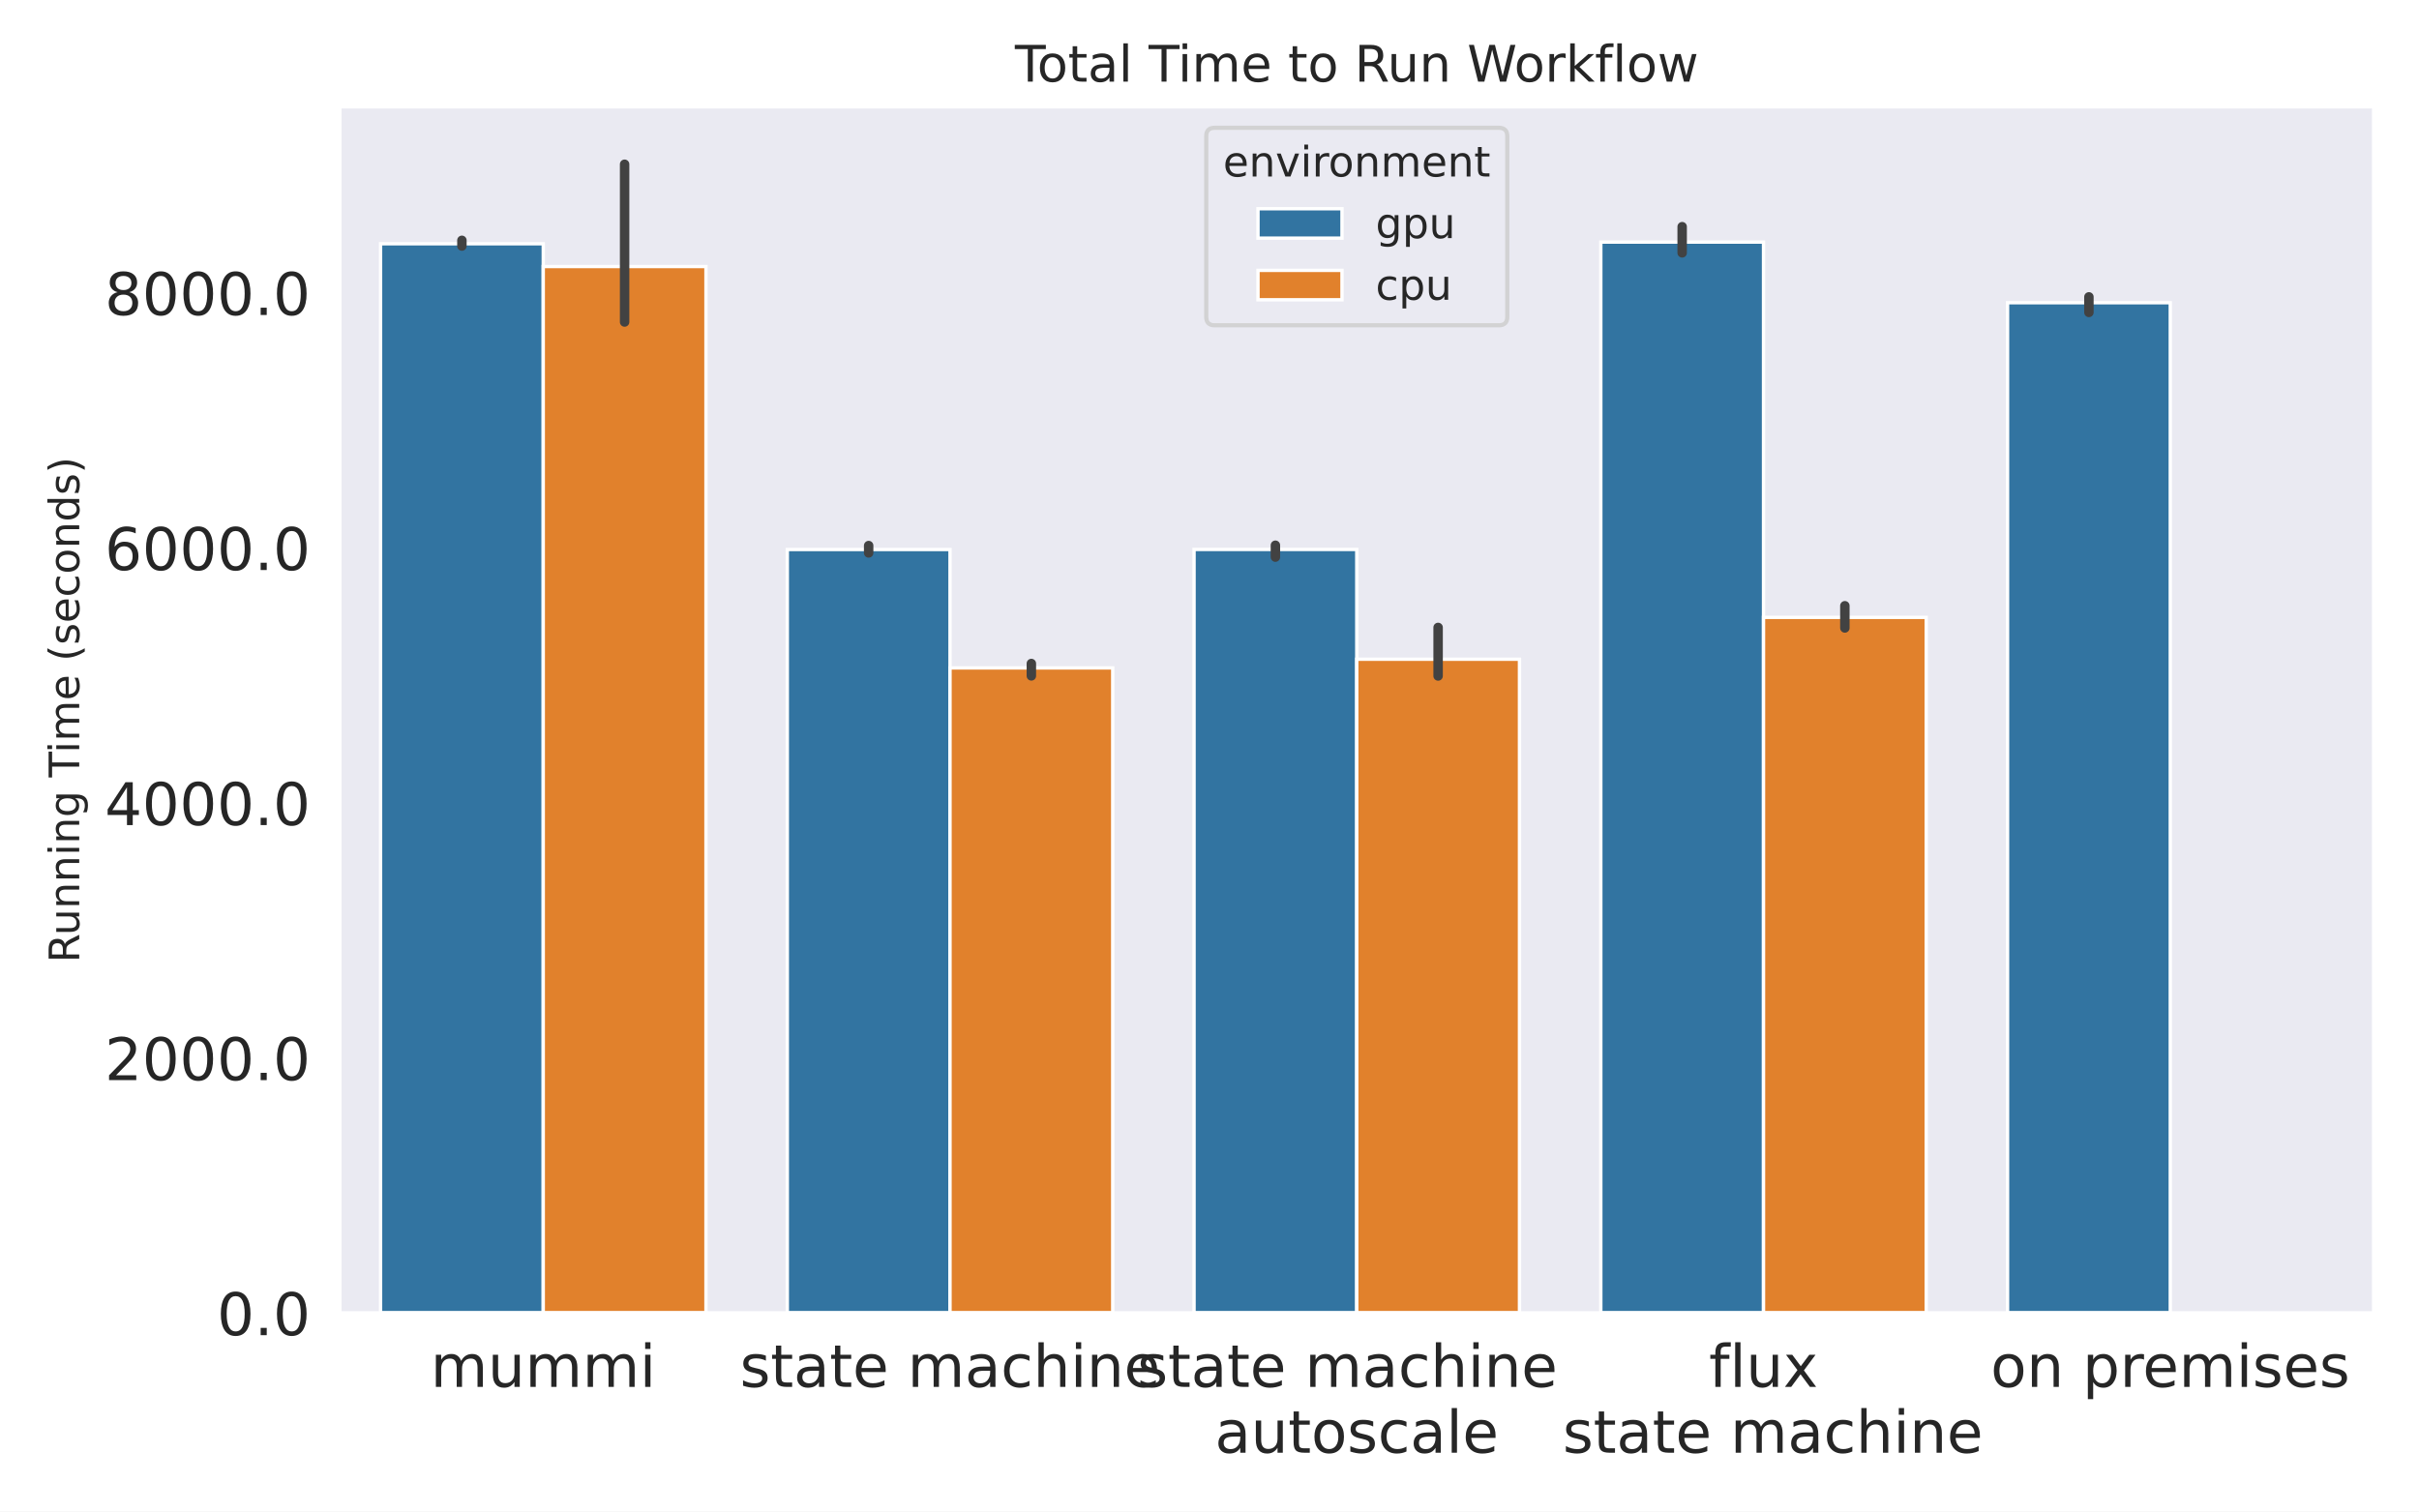
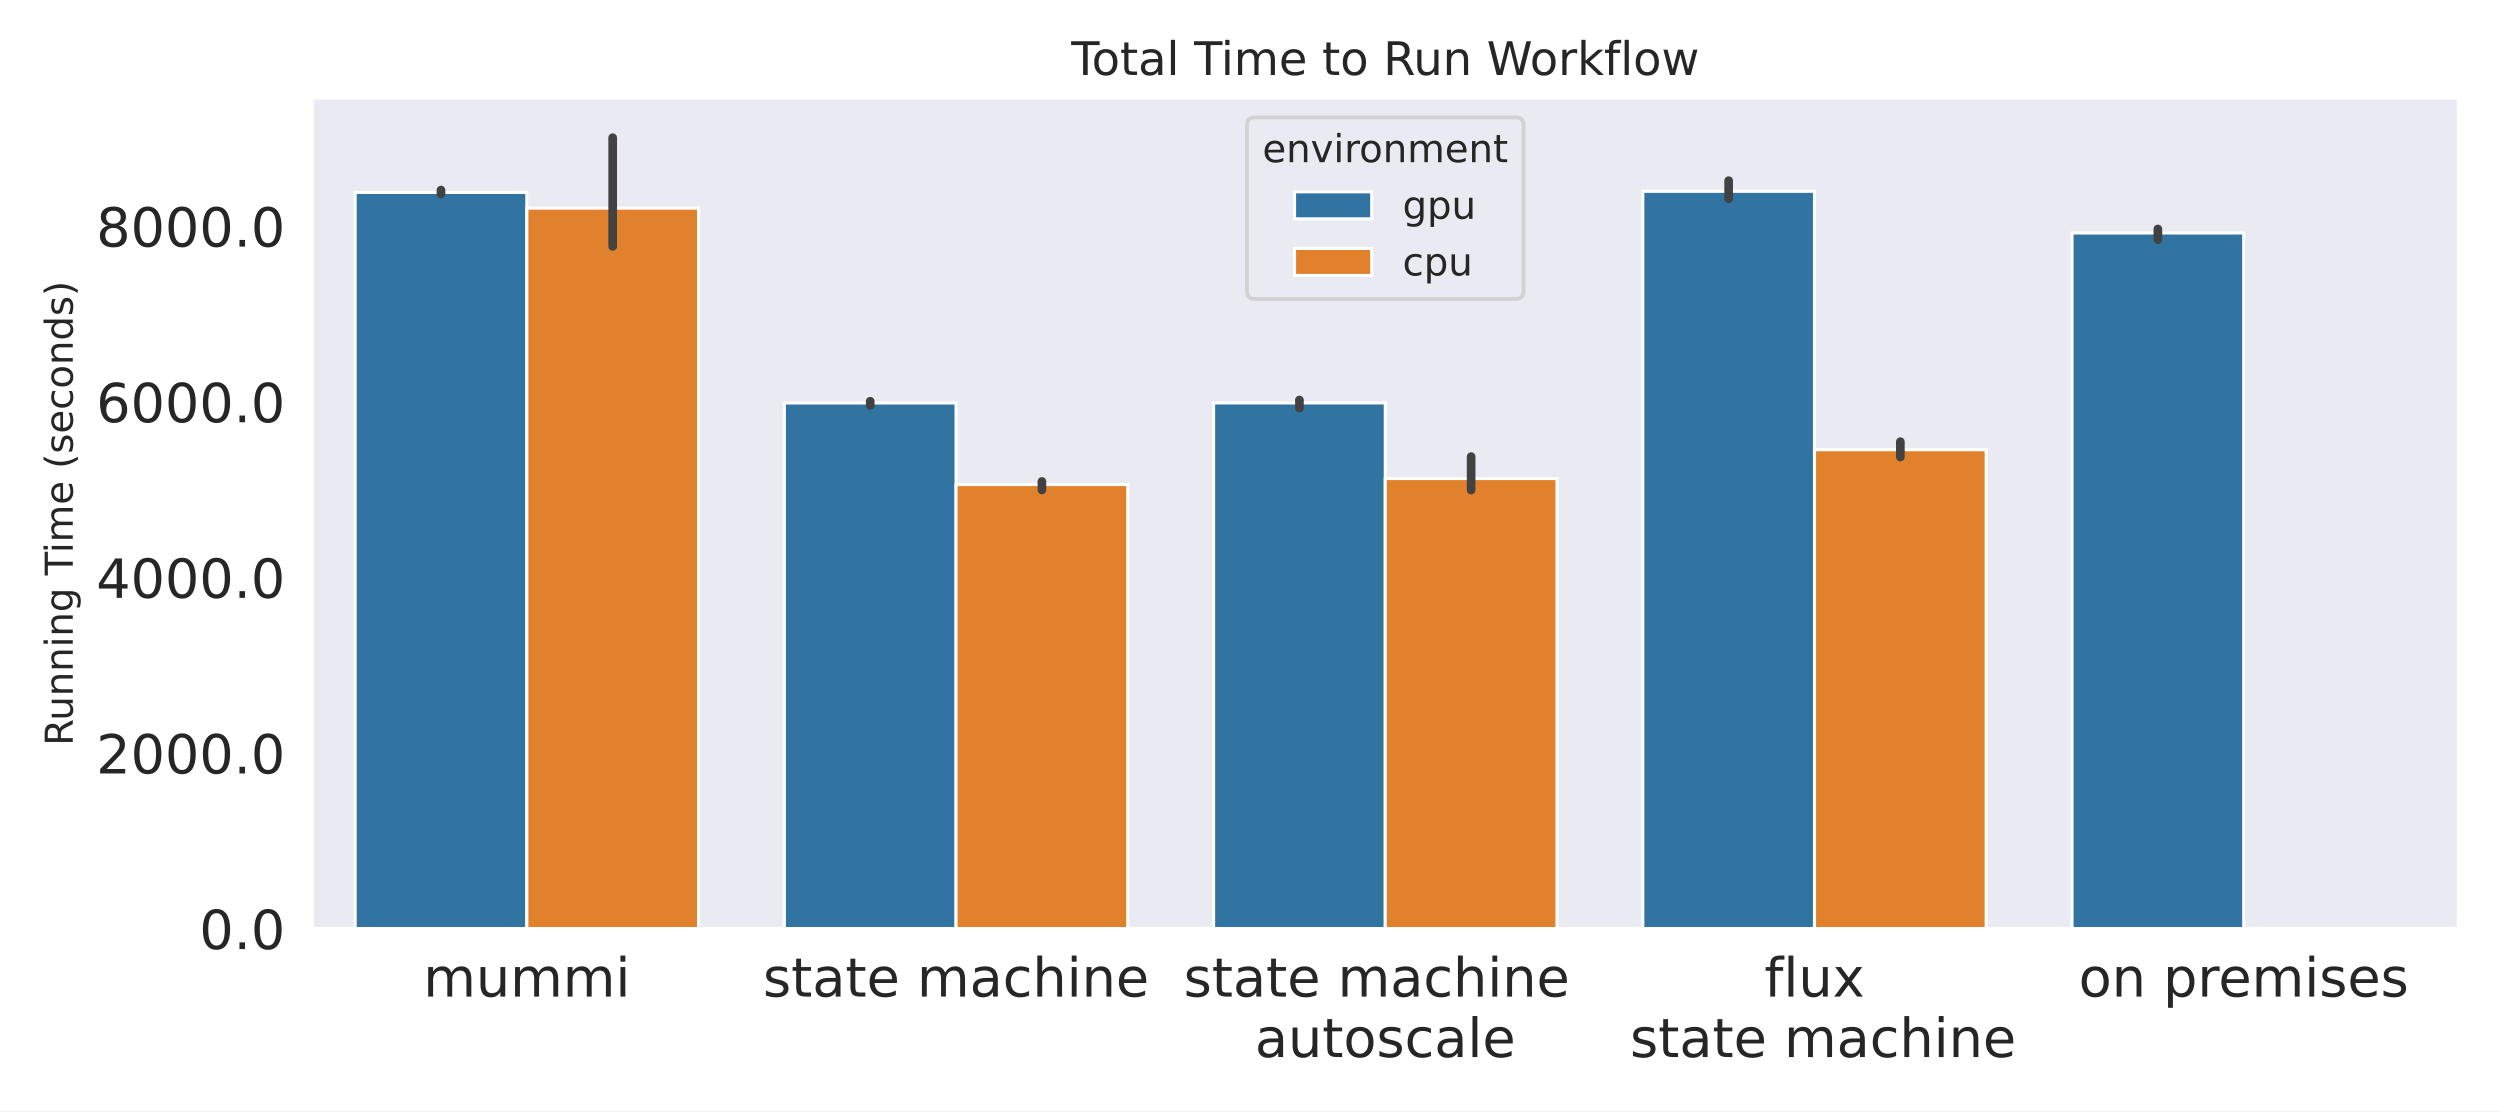
- <svg xmlns="http://www.w3.org/2000/svg" xmlns:xlink="http://www.w3.org/1999/xlink" width="576pt" height="360pt" viewBox="0 0 576 360" version="1.1">
+ <svg xmlns="http://www.w3.org/2000/svg" xmlns:xlink="http://www.w3.org/1999/xlink" width="648pt" height="288pt" viewBox="0 0 648 288" version="1.1">
  <defs>
    <style type="text/css">*{stroke-linejoin: round; stroke-linecap: butt}</style>
  </defs>
  <g id="figure_1">
    <g id="patch_1">
-       <path d="M 0 360  L 576 360  L 576 0  L 0 0  z " style="fill: #ffffff" />
+       <path d="M 0 288  L 648 288  L 648 0  L 0 0  z " style="fill: #ffffff" />
    </g>
    <g id="axes_1">
      <g id="patch_2">
-         <path d="M 80.93 312.68  L 565.2 312.68  L 565.2 25.44  L 80.93 25.44  z " style="fill: #eaeaf2" />
+         <path d="M 80.93 240.68  L 637.2 240.68  L 637.2 25.44  L 80.93 25.44  z " style="fill: #eaeaf2" />
      </g>
      <g id="matplotlib.axis_1">
        <g id="xtick_1">
          <g id="text_1">
-             <g style="fill: #262626" transform="translate(102.5208 330.3178) scale(0.14 -0.14)">
+             <g style="fill: #262626" transform="translate(109.7207 258.3178) scale(0.14 -0.14)">
              <defs>
                <path id="DejaVuSans-6d" d="M 3328 2828  Q 3544 3216 3844 3400  Q 4144 3584 4550 3584  Q 5097 3584 5394 3201  Q 5691 2819 5691 2113  L 5691 0  L 5113 0  L 5113 2094  Q 5113 2597 4934 2840  Q 4756 3084 4391 3084  Q 3944 3084 3684 2787  Q 3425 2491 3425 1978  L 3425 0  L 2847 0  L 2847 2094  Q 2847 2600 2669 2842  Q 2491 3084 2119 3084  Q 1678 3084 1418 2786  Q 1159 2488 1159 1978  L 1159 0  L 581 0  L 581 3500  L 1159 3500  L 1159 2956  Q 1356 3278 1631 3431  Q 1906 3584 2284 3584  Q 2666 3584 2933 3390  Q 3200 3197 3328 2828  z " transform="scale(0.015625)" />
                <path id="DejaVuSans-75" d="M 544 1381  L 544 3500  L 1119 3500  L 1119 1403  Q 1119 906 1312 657  Q 1506 409 1894 409  Q 2359 409 2629 706  Q 2900 1003 2900 1516  L 2900 3500  L 3475 3500  L 3475 0  L 2900 0  L 2900 538  Q 2691 219 2414 64  Q 2138 -91 1772 -91  Q 1169 -91 856 284  Q 544 659 544 1381  z M 1991 3584  L 1991 3584  z " transform="scale(0.015625)" />
                <path id="DejaVuSans-69" d="M 603 3500  L 1178 3500  L 1178 0  L 603 0  L 603 3500  z M 603 4863  L 1178 4863  L 1178 4134  L 603 4134  L 603 4863  z " transform="scale(0.015625)" />
              </defs>
              <use xlink:href="#DejaVuSans-6d" />
              <use xlink:href="#DejaVuSans-75" x="97.412" />
              <use xlink:href="#DejaVuSans-6d" x="160.791" />
              <use xlink:href="#DejaVuSans-6d" x="258.203" />
              <use xlink:href="#DejaVuSans-69" x="355.615" />
            </g>
          </g>
        </g>
        <g id="xtick_2">
          <g id="text_2">
-             <g style="fill: #262626" transform="translate(176.173 330.3178) scale(0.14 -0.14)">
+             <g style="fill: #262626" transform="translate(197.773 258.3178) scale(0.14 -0.14)">
              <defs>
                <path id="DejaVuSans-73" d="M 2834 3397  L 2834 2853  Q 2591 2978 2328 3040  Q 2066 3103 1784 3103  Q 1356 3103 1142 2972  Q 928 2841 928 2578  Q 928 2378 1081 2264  Q 1234 2150 1697 2047  L 1894 2003  Q 2506 1872 2764 1633  Q 3022 1394 3022 966  Q 3022 478 2636 193  Q 2250 -91 1575 -91  Q 1294 -91 989 -36  Q 684 19 347 128  L 347 722  Q 666 556 975 473  Q 1284 391 1588 391  Q 1994 391 2212 530  Q 2431 669 2431 922  Q 2431 1156 2273 1281  Q 2116 1406 1581 1522  L 1381 1569  Q 847 1681 609 1914  Q 372 2147 372 2553  Q 372 3047 722 3315  Q 1072 3584 1716 3584  Q 2034 3584 2315 3537  Q 2597 3491 2834 3397  z " transform="scale(0.015625)" />
                <path id="DejaVuSans-74" d="M 1172 4494  L 1172 3500  L 2356 3500  L 2356 3053  L 1172 3053  L 1172 1153  Q 1172 725 1289 603  Q 1406 481 1766 481  L 2356 481  L 2356 0  L 1766 0  Q 1100 0 847 248  Q 594 497 594 1153  L 594 3053  L 172 3053  L 172 3500  L 594 3500  L 594 4494  L 1172 4494  z " transform="scale(0.015625)" />
                <path id="DejaVuSans-61" d="M 2194 1759  Q 1497 1759 1228 1600  Q 959 1441 959 1056  Q 959 750 1161 570  Q 1363 391 1709 391  Q 2188 391 2477 730  Q 2766 1069 2766 1631  L 2766 1759  L 2194 1759  z M 3341 1997  L 3341 0  L 2766 0  L 2766 531  Q 2569 213 2275 61  Q 1981 -91 1556 -91  Q 1019 -91 701 211  Q 384 513 384 1019  Q 384 1609 779 1909  Q 1175 2209 1959 2209  L 2766 2209  L 2766 2266  Q 2766 2663 2505 2880  Q 2244 3097 1772 3097  Q 1472 3097 1187 3025  Q 903 2953 641 2809  L 641 3341  Q 956 3463 1253 3523  Q 1550 3584 1831 3584  Q 2591 3584 2966 3190  Q 3341 2797 3341 1997  z " transform="scale(0.015625)" />
                <path id="DejaVuSans-65" d="M 3597 1894  L 3597 1613  L 953 1613  Q 991 1019 1311 708  Q 1631 397 2203 397  Q 2534 397 2845 478  Q 3156 559 3463 722  L 3463 178  Q 3153 47 2828 -22  Q 2503 -91 2169 -91  Q 1331 -91 842 396  Q 353 884 353 1716  Q 353 2575 817 3079  Q 1281 3584 2069 3584  Q 2775 3584 3186 3129  Q 3597 2675 3597 1894  z M 3022 2063  Q 3016 2534 2758 2815  Q 2500 3097 2075 3097  Q 1594 3097 1305 2825  Q 1016 2553 972 2059  L 3022 2063  z " transform="scale(0.015625)" />
                <path id="DejaVuSans-20" transform="scale(0.015625)" />
                <path id="DejaVuSans-63" d="M 3122 3366  L 3122 2828  Q 2878 2963 2633 3030  Q 2388 3097 2138 3097  Q 1578 3097 1268 2742  Q 959 2388 959 1747  Q 959 1106 1268 751  Q 1578 397 2138 397  Q 2388 397 2633 464  Q 2878 531 3122 666  L 3122 134  Q 2881 22 2623 -34  Q 2366 -91 2075 -91  Q 1284 -91 818 406  Q 353 903 353 1747  Q 353 2603 823 3093  Q 1294 3584 2113 3584  Q 2378 3584 2631 3529  Q 2884 3475 3122 3366  z " transform="scale(0.015625)" />
                <path id="DejaVuSans-68" d="M 3513 2113  L 3513 0  L 2938 0  L 2938 2094  Q 2938 2591 2744 2837  Q 2550 3084 2163 3084  Q 1697 3084 1428 2787  Q 1159 2491 1159 1978  L 1159 0  L 581 0  L 581 4863  L 1159 4863  L 1159 2956  Q 1366 3272 1645 3428  Q 1925 3584 2291 3584  Q 2894 3584 3203 3211  Q 3513 2838 3513 2113  z " transform="scale(0.015625)" />
                <path id="DejaVuSans-6e" d="M 3513 2113  L 3513 0  L 2938 0  L 2938 2094  Q 2938 2591 2744 2837  Q 2550 3084 2163 3084  Q 1697 3084 1428 2787  Q 1159 2491 1159 1978  L 1159 0  L 581 0  L 581 3500  L 1159 3500  L 1159 2956  Q 1366 3272 1645 3428  Q 1925 3584 2291 3584  Q 2894 3584 3203 3211  Q 3513 2838 3513 2113  z " transform="scale(0.015625)" />
              </defs>
              <use xlink:href="#DejaVuSans-73" />
              <use xlink:href="#DejaVuSans-74" x="52.1" />
              <use xlink:href="#DejaVuSans-61" x="91.309" />
              <use xlink:href="#DejaVuSans-74" x="152.588" />
              <use xlink:href="#DejaVuSans-65" x="191.797" />
              <use xlink:href="#DejaVuSans-20" x="253.32" />
              <use xlink:href="#DejaVuSans-6d" x="285.107" />
              <use xlink:href="#DejaVuSans-61" x="382.52" />
              <use xlink:href="#DejaVuSans-63" x="443.799" />
              <use xlink:href="#DejaVuSans-68" x="498.779" />
              <use xlink:href="#DejaVuSans-69" x="562.158" />
              <use xlink:href="#DejaVuSans-6e" x="589.941" />
              <use xlink:href="#DejaVuSans-65" x="653.32" />
            </g>
          </g>
        </g>
        <g id="xtick_3">
          <g id="text_3">
-             <g style="fill: #262626" transform="translate(270.8023 330.3178) scale(0.14 -0.14)">
+             <g style="fill: #262626" transform="translate(306.8023 258.3178) scale(0.14 -0.14)">
              <use xlink:href="#DejaVuSans-73" />
              <use xlink:href="#DejaVuSans-74" x="52.1" />
              <use xlink:href="#DejaVuSans-61" x="91.309" />
              <use xlink:href="#DejaVuSans-74" x="152.588" />
              <use xlink:href="#DejaVuSans-65" x="191.797" />
              <use xlink:href="#DejaVuSans-20" x="253.32" />
              <use xlink:href="#DejaVuSans-6d" x="285.107" />
              <use xlink:href="#DejaVuSans-61" x="382.52" />
              <use xlink:href="#DejaVuSans-63" x="443.799" />
              <use xlink:href="#DejaVuSans-68" x="498.779" />
              <use xlink:href="#DejaVuSans-69" x="562.158" />
              <use xlink:href="#DejaVuSans-6e" x="589.941" />
              <use xlink:href="#DejaVuSans-65" x="653.32" />
              <use xlink:href="#DejaVuSans-20" x="714.844" />
            </g>
-             <g style="fill: #262626" transform="translate(289.2747 345.9948) scale(0.14 -0.14)">
+             <g style="fill: #262626" transform="translate(325.2747 273.9948) scale(0.14 -0.14)">
              <defs>
                <path id="DejaVuSans-6f" d="M 1959 3097  Q 1497 3097 1228 2736  Q 959 2375 959 1747  Q 959 1119 1226 758  Q 1494 397 1959 397  Q 2419 397 2687 759  Q 2956 1122 2956 1747  Q 2956 2369 2687 2733  Q 2419 3097 1959 3097  z M 1959 3584  Q 2709 3584 3137 3096  Q 3566 2609 3566 1747  Q 3566 888 3137 398  Q 2709 -91 1959 -91  Q 1206 -91 779 398  Q 353 888 353 1747  Q 353 2609 779 3096  Q 1206 3584 1959 3584  z " transform="scale(0.015625)" />
                <path id="DejaVuSans-6c" d="M 603 4863  L 1178 4863  L 1178 0  L 603 0  L 603 4863  z " transform="scale(0.015625)" />
              </defs>
              <use xlink:href="#DejaVuSans-61" />
              <use xlink:href="#DejaVuSans-75" x="61.279" />
              <use xlink:href="#DejaVuSans-74" x="124.658" />
              <use xlink:href="#DejaVuSans-6f" x="163.867" />
              <use xlink:href="#DejaVuSans-73" x="225.049" />
              <use xlink:href="#DejaVuSans-63" x="277.148" />
              <use xlink:href="#DejaVuSans-61" x="332.129" />
              <use xlink:href="#DejaVuSans-6c" x="393.408" />
              <use xlink:href="#DejaVuSans-65" x="421.191" />
            </g>
          </g>
        </g>
        <g id="xtick_4">
          <g id="text_4">
-             <g style="fill: #262626" transform="translate(406.9307 330.3178) scale(0.14 -0.14)">
+             <g style="fill: #262626" transform="translate(457.3307 258.3178) scale(0.14 -0.14)">
              <defs>
                <path id="DejaVuSans-66" d="M 2375 4863  L 2375 4384  L 1825 4384  Q 1516 4384 1395 4259  Q 1275 4134 1275 3809  L 1275 3500  L 2222 3500  L 2222 3053  L 1275 3053  L 1275 0  L 697 0  L 697 3053  L 147 3053  L 147 3500  L 697 3500  L 697 3744  Q 697 4328 969 4595  Q 1241 4863 1831 4863  L 2375 4863  z " transform="scale(0.015625)" />
                <path id="DejaVuSans-78" d="M 3513 3500  L 2247 1797  L 3578 0  L 2900 0  L 1881 1375  L 863 0  L 184 0  L 1544 1831  L 300 3500  L 978 3500  L 1906 2253  L 2834 3500  L 3513 3500  z " transform="scale(0.015625)" />
              </defs>
              <use xlink:href="#DejaVuSans-66" />
              <use xlink:href="#DejaVuSans-6c" x="35.205" />
              <use xlink:href="#DejaVuSans-75" x="62.988" />
              <use xlink:href="#DejaVuSans-78" x="126.367" />
            </g>
-             <g style="fill: #262626" transform="translate(367.6563 345.9948) scale(0.14 -0.14)">
+             <g style="fill: #262626" transform="translate(418.0563 273.9948) scale(0.14 -0.14)">
              <use xlink:href="#DejaVuSans-20" />
              <use xlink:href="#DejaVuSans-73" x="31.787" />
              <use xlink:href="#DejaVuSans-74" x="83.887" />
              <use xlink:href="#DejaVuSans-61" x="123.096" />
              <use xlink:href="#DejaVuSans-74" x="184.375" />
              <use xlink:href="#DejaVuSans-65" x="223.584" />
              <use xlink:href="#DejaVuSans-20" x="285.107" />
              <use xlink:href="#DejaVuSans-6d" x="316.895" />
              <use xlink:href="#DejaVuSans-61" x="414.307" />
              <use xlink:href="#DejaVuSans-63" x="475.586" />
              <use xlink:href="#DejaVuSans-68" x="530.566" />
              <use xlink:href="#DejaVuSans-69" x="593.945" />
              <use xlink:href="#DejaVuSans-6e" x="621.729" />
              <use xlink:href="#DejaVuSans-65" x="685.107" />
            </g>
          </g>
        </g>
        <g id="xtick_5">
          <g id="text_5">
-             <g style="fill: #262626" transform="translate(473.9943 330.3178) scale(0.14 -0.14)">
+             <g style="fill: #262626" transform="translate(538.7943 258.3178) scale(0.14 -0.14)">
              <defs>
                <path id="DejaVuSans-70" d="M 1159 525  L 1159 -1331  L 581 -1331  L 581 3500  L 1159 3500  L 1159 2969  Q 1341 3281 1617 3432  Q 1894 3584 2278 3584  Q 2916 3584 3314 3078  Q 3713 2572 3713 1747  Q 3713 922 3314 415  Q 2916 -91 2278 -91  Q 1894 -91 1617 61  Q 1341 213 1159 525  z M 3116 1747  Q 3116 2381 2855 2742  Q 2594 3103 2138 3103  Q 1681 3103 1420 2742  Q 1159 2381 1159 1747  Q 1159 1113 1420 752  Q 1681 391 2138 391  Q 2594 391 2855 752  Q 3116 1113 3116 1747  z " transform="scale(0.015625)" />
                <path id="DejaVuSans-72" d="M 2631 2963  Q 2534 3019 2420 3045  Q 2306 3072 2169 3072  Q 1681 3072 1420 2755  Q 1159 2438 1159 1844  L 1159 0  L 581 0  L 581 3500  L 1159 3500  L 1159 2956  Q 1341 3275 1631 3429  Q 1922 3584 2338 3584  Q 2397 3584 2469 3576  Q 2541 3569 2628 3553  L 2631 2963  z " transform="scale(0.015625)" />
              </defs>
              <use xlink:href="#DejaVuSans-6f" />
              <use xlink:href="#DejaVuSans-6e" x="61.182" />
              <use xlink:href="#DejaVuSans-20" x="124.561" />
              <use xlink:href="#DejaVuSans-70" x="156.348" />
              <use xlink:href="#DejaVuSans-72" x="219.824" />
              <use xlink:href="#DejaVuSans-65" x="258.688" />
              <use xlink:href="#DejaVuSans-6d" x="320.211" />
              <use xlink:href="#DejaVuSans-69" x="417.623" />
              <use xlink:href="#DejaVuSans-73" x="445.406" />
              <use xlink:href="#DejaVuSans-65" x="497.506" />
              <use xlink:href="#DejaVuSans-73" x="559.029" />
            </g>
          </g>
        </g>
      </g>
      <g id="matplotlib.axis_2">
        <g id="ytick_1">
          <g id="text_6">
-             <g style="fill: #262626" transform="translate(51.66562 317.9989) scale(0.14 -0.14)">
+             <g style="fill: #262626" transform="translate(51.66562 245.9989) scale(0.14 -0.14)">
              <defs>
                <path id="DejaVuSans-30" d="M 2034 4250  Q 1547 4250 1301 3770  Q 1056 3291 1056 2328  Q 1056 1369 1301 889  Q 1547 409 2034 409  Q 2525 409 2770 889  Q 3016 1369 3016 2328  Q 3016 3291 2770 3770  Q 2525 4250 2034 4250  z M 2034 4750  Q 2819 4750 3233 4129  Q 3647 3509 3647 2328  Q 3647 1150 3233 529  Q 2819 -91 2034 -91  Q 1250 -91 836 529  Q 422 1150 422 2328  Q 422 3509 836 4129  Q 1250 4750 2034 4750  z " transform="scale(0.015625)" />
                <path id="DejaVuSans-2e" d="M 684 794  L 1344 794  L 1344 0  L 684 0  L 684 794  z " transform="scale(0.015625)" />
              </defs>
              <use xlink:href="#DejaVuSans-30" />
              <use xlink:href="#DejaVuSans-2e" x="63.623" />
              <use xlink:href="#DejaVuSans-30" x="95.41" />
            </g>
          </g>
        </g>
        <g id="ytick_2">
          <g id="text_7">
-             <g style="fill: #262626" transform="translate(24.94312 257.2538) scale(0.14 -0.14)">
+             <g style="fill: #262626" transform="translate(24.94312 200.4803) scale(0.14 -0.14)">
              <defs>
                <path id="DejaVuSans-32" d="M 1228 531  L 3431 531  L 3431 0  L 469 0  L 469 531  Q 828 903 1448 1529  Q 2069 2156 2228 2338  Q 2531 2678 2651 2914  Q 2772 3150 2772 3378  Q 2772 3750 2511 3984  Q 2250 4219 1831 4219  Q 1534 4219 1204 4116  Q 875 4013 500 3803  L 500 4441  Q 881 4594 1212 4672  Q 1544 4750 1819 4750  Q 2544 4750 2975 4387  Q 3406 4025 3406 3419  Q 3406 3131 3298 2873  Q 3191 2616 2906 2266  Q 2828 2175 2409 1742  Q 1991 1309 1228 531  z " transform="scale(0.015625)" />
              </defs>
              <use xlink:href="#DejaVuSans-32" />
              <use xlink:href="#DejaVuSans-30" x="63.623" />
              <use xlink:href="#DejaVuSans-30" x="127.246" />
              <use xlink:href="#DejaVuSans-30" x="190.869" />
              <use xlink:href="#DejaVuSans-2e" x="254.492" />
              <use xlink:href="#DejaVuSans-30" x="286.279" />
            </g>
          </g>
        </g>
        <g id="ytick_3">
          <g id="text_8">
-             <g style="fill: #262626" transform="translate(24.94312 196.5088) scale(0.14 -0.14)">
+             <g style="fill: #262626" transform="translate(24.94312 154.9617) scale(0.14 -0.14)">
              <defs>
                <path id="DejaVuSans-34" d="M 2419 4116  L 825 1625  L 2419 1625  L 2419 4116  z M 2253 4666  L 3047 4666  L 3047 1625  L 3713 1625  L 3713 1100  L 3047 1100  L 3047 0  L 2419 0  L 2419 1100  L 313 1100  L 313 1709  L 2253 4666  z " transform="scale(0.015625)" />
              </defs>
              <use xlink:href="#DejaVuSans-34" />
              <use xlink:href="#DejaVuSans-30" x="63.623" />
              <use xlink:href="#DejaVuSans-30" x="127.246" />
              <use xlink:href="#DejaVuSans-30" x="190.869" />
              <use xlink:href="#DejaVuSans-2e" x="254.492" />
              <use xlink:href="#DejaVuSans-30" x="286.279" />
            </g>
          </g>
        </g>
        <g id="ytick_4">
          <g id="text_9">
-             <g style="fill: #262626" transform="translate(24.94312 135.7637) scale(0.14 -0.14)">
+             <g style="fill: #262626" transform="translate(24.94312 109.443) scale(0.14 -0.14)">
              <defs>
                <path id="DejaVuSans-36" d="M 2113 2584  Q 1688 2584 1439 2293  Q 1191 2003 1191 1497  Q 1191 994 1439 701  Q 1688 409 2113 409  Q 2538 409 2786 701  Q 3034 994 3034 1497  Q 3034 2003 2786 2293  Q 2538 2584 2113 2584  z M 3366 4563  L 3366 3988  Q 3128 4100 2886 4159  Q 2644 4219 2406 4219  Q 1781 4219 1451 3797  Q 1122 3375 1075 2522  Q 1259 2794 1537 2939  Q 1816 3084 2150 3084  Q 2853 3084 3261 2657  Q 3669 2231 3669 1497  Q 3669 778 3244 343  Q 2819 -91 2113 -91  Q 1303 -91 875 529  Q 447 1150 447 2328  Q 447 3434 972 4092  Q 1497 4750 2381 4750  Q 2619 4750 2861 4703  Q 3103 4656 3366 4563  z " transform="scale(0.015625)" />
              </defs>
              <use xlink:href="#DejaVuSans-36" />
              <use xlink:href="#DejaVuSans-30" x="63.623" />
              <use xlink:href="#DejaVuSans-30" x="127.246" />
              <use xlink:href="#DejaVuSans-30" x="190.869" />
              <use xlink:href="#DejaVuSans-2e" x="254.492" />
              <use xlink:href="#DejaVuSans-30" x="286.279" />
            </g>
          </g>
        </g>
        <g id="ytick_5">
          <g id="text_10">
-             <g style="fill: #262626" transform="translate(24.94312 75.01863) scale(0.14 -0.14)">
+             <g style="fill: #262626" transform="translate(24.94312 63.92442) scale(0.14 -0.14)">
              <defs>
                <path id="DejaVuSans-38" d="M 2034 2216  Q 1584 2216 1326 1975  Q 1069 1734 1069 1313  Q 1069 891 1326 650  Q 1584 409 2034 409  Q 2484 409 2743 651  Q 3003 894 3003 1313  Q 3003 1734 2745 1975  Q 2488 2216 2034 2216  z M 1403 2484  Q 997 2584 770 2862  Q 544 3141 544 3541  Q 544 4100 942 4425  Q 1341 4750 2034 4750  Q 2731 4750 3128 4425  Q 3525 4100 3525 3541  Q 3525 3141 3298 2862  Q 3072 2584 2669 2484  Q 3125 2378 3379 2068  Q 3634 1759 3634 1313  Q 3634 634 3220 271  Q 2806 -91 2034 -91  Q 1263 -91 848 271  Q 434 634 434 1313  Q 434 1759 690 2068  Q 947 2378 1403 2484  z M 1172 3481  Q 1172 3119 1398 2916  Q 1625 2713 2034 2713  Q 2441 2713 2670 2916  Q 2900 3119 2900 3481  Q 2900 3844 2670 4047  Q 2441 4250 2034 4250  Q 1625 4250 1398 4047  Q 1172 3844 1172 3481  z " transform="scale(0.015625)" />
              </defs>
              <use xlink:href="#DejaVuSans-38" />
              <use xlink:href="#DejaVuSans-30" x="63.623" />
              <use xlink:href="#DejaVuSans-30" x="127.246" />
              <use xlink:href="#DejaVuSans-30" x="190.869" />
              <use xlink:href="#DejaVuSans-2e" x="254.492" />
              <use xlink:href="#DejaVuSans-30" x="286.279" />
            </g>
          </g>
        </g>
        <g id="text_11">
-           <g style="fill: #262626" transform="translate(18.86344 229.2983) rotate(-90) scale(0.1 -0.1)">
+           <g style="fill: #262626" transform="translate(18.86344 193.2983) rotate(-90) scale(0.1 -0.1)">
            <defs>
              <path id="DejaVuSans-52" d="M 2841 2188  Q 3044 2119 3236 1894  Q 3428 1669 3622 1275  L 4263 0  L 3584 0  L 2988 1197  Q 2756 1666 2539 1819  Q 2322 1972 1947 1972  L 1259 1972  L 1259 0  L 628 0  L 628 4666  L 2053 4666  Q 2853 4666 3247 4331  Q 3641 3997 3641 3322  Q 3641 2881 3436 2590  Q 3231 2300 2841 2188  z M 1259 4147  L 1259 2491  L 2053 2491  Q 2509 2491 2742 2702  Q 2975 2913 2975 3322  Q 2975 3731 2742 3939  Q 2509 4147 2053 4147  L 1259 4147  z " transform="scale(0.015625)" />
              <path id="DejaVuSans-67" d="M 2906 1791  Q 2906 2416 2648 2759  Q 2391 3103 1925 3103  Q 1463 3103 1205 2759  Q 947 2416 947 1791  Q 947 1169 1205 825  Q 1463 481 1925 481  Q 2391 481 2648 825  Q 2906 1169 2906 1791  z M 3481 434  Q 3481 -459 3084 -895  Q 2688 -1331 1869 -1331  Q 1566 -1331 1297 -1286  Q 1028 -1241 775 -1147  L 775 -588  Q 1028 -725 1275 -790  Q 1522 -856 1778 -856  Q 2344 -856 2625 -561  Q 2906 -266 2906 331  L 2906 616  Q 2728 306 2450 153  Q 2172 0 1784 0  Q 1141 0 747 490  Q 353 981 353 1791  Q 353 2603 747 3093  Q 1141 3584 1784 3584  Q 2172 3584 2450 3431  Q 2728 3278 2906 2969  L 2906 3500  L 3481 3500  L 3481 434  z " transform="scale(0.015625)" />
              <path id="DejaVuSans-54" d="M -19 4666  L 3928 4666  L 3928 4134  L 2272 4134  L 2272 0  L 1638 0  L 1638 4134  L -19 4134  L -19 4666  z " transform="scale(0.015625)" />
              <path id="DejaVuSans-28" d="M 1984 4856  Q 1566 4138 1362 3434  Q 1159 2731 1159 2009  Q 1159 1288 1364 580  Q 1569 -128 1984 -844  L 1484 -844  Q 1016 -109 783 600  Q 550 1309 550 2009  Q 550 2706 781 3412  Q 1013 4119 1484 4856  L 1984 4856  z " transform="scale(0.015625)" />
              <path id="DejaVuSans-64" d="M 2906 2969  L 2906 4863  L 3481 4863  L 3481 0  L 2906 0  L 2906 525  Q 2725 213 2448 61  Q 2172 -91 1784 -91  Q 1150 -91 751 415  Q 353 922 353 1747  Q 353 2572 751 3078  Q 1150 3584 1784 3584  Q 2172 3584 2448 3432  Q 2725 3281 2906 2969  z M 947 1747  Q 947 1113 1208 752  Q 1469 391 1925 391  Q 2381 391 2643 752  Q 2906 1113 2906 1747  Q 2906 2381 2643 2742  Q 2381 3103 1925 3103  Q 1469 3103 1208 2742  Q 947 2381 947 1747  z " transform="scale(0.015625)" />
              <path id="DejaVuSans-29" d="M 513 4856  L 1013 4856  Q 1481 4119 1714 3412  Q 1947 2706 1947 2009  Q 1947 1309 1714 600  Q 1481 -109 1013 -844  L 513 -844  Q 928 -128 1133 580  Q 1338 1288 1338 2009  Q 1338 2731 1133 3434  Q 928 4138 513 4856  z " transform="scale(0.015625)" />
            </defs>
            <use xlink:href="#DejaVuSans-52" />
            <use xlink:href="#DejaVuSans-75" x="64.982" />
            <use xlink:href="#DejaVuSans-6e" x="128.361" />
            <use xlink:href="#DejaVuSans-6e" x="191.74" />
            <use xlink:href="#DejaVuSans-69" x="255.119" />
            <use xlink:href="#DejaVuSans-6e" x="282.902" />
            <use xlink:href="#DejaVuSans-67" x="346.281" />
            <use xlink:href="#DejaVuSans-20" x="409.758" />
            <use xlink:href="#DejaVuSans-54" x="441.545" />
            <use xlink:href="#DejaVuSans-69" x="499.504" />
            <use xlink:href="#DejaVuSans-6d" x="527.287" />
            <use xlink:href="#DejaVuSans-65" x="624.699" />
            <use xlink:href="#DejaVuSans-20" x="686.223" />
            <use xlink:href="#DejaVuSans-28" x="718.01" />
            <use xlink:href="#DejaVuSans-73" x="757.023" />
            <use xlink:href="#DejaVuSans-65" x="809.123" />
            <use xlink:href="#DejaVuSans-63" x="870.646" />
            <use xlink:href="#DejaVuSans-6f" x="925.627" />
            <use xlink:href="#DejaVuSans-6e" x="986.809" />
            <use xlink:href="#DejaVuSans-64" x="1050.188" />
            <use xlink:href="#DejaVuSans-73" x="1113.664" />
            <use xlink:href="#DejaVuSans-29" x="1165.764" />
          </g>
        </g>
      </g>
      <g id="patch_3">
-         <path d="M 90.615 312.68  L 129.357 312.68  L 129.357 58.061  L 90.615 58.061  z " clip-path="url(#pc5f4b60180)" style="fill: #3274a1; stroke: #ffffff; stroke-width: 0.8; stroke-linejoin: miter" />
+         <path d="M 92.055 240.68  L 136.557 240.68  L 136.557 49.884  L 92.055 49.884  z " clip-path="url(#pdfa6d23873)" style="fill: #3274a1; stroke: #ffffff; stroke-width: 0.8; stroke-linejoin: miter" />
      </g>
      <g id="patch_4">
-         <path d="M 187.469 312.68  L 226.211 312.68  L 226.211 130.884  L 187.469 130.884  z " clip-path="url(#pc5f4b60180)" style="fill: #3274a1; stroke: #ffffff; stroke-width: 0.8; stroke-linejoin: miter" />
+         <path d="M 203.309 240.68  L 247.811 240.68  L 247.811 104.454  L 203.309 104.454  z " clip-path="url(#pdfa6d23873)" style="fill: #3274a1; stroke: #ffffff; stroke-width: 0.8; stroke-linejoin: miter" />
      </g>
      <g id="patch_5">
-         <path d="M 284.323 312.68  L 323.065 312.68  L 323.065 130.873  L 284.323 130.873  z " clip-path="url(#pc5f4b60180)" style="fill: #3274a1; stroke: #ffffff; stroke-width: 0.8; stroke-linejoin: miter" />
+         <path d="M 314.563 240.68  L 359.065 240.68  L 359.065 104.445  L 314.563 104.445  z " clip-path="url(#pdfa6d23873)" style="fill: #3274a1; stroke: #ffffff; stroke-width: 0.8; stroke-linejoin: miter" />
      </g>
      <g id="patch_6">
-         <path d="M 381.177 312.68  L 419.919 312.68  L 419.919 57.663  L 381.177 57.663  z " clip-path="url(#pc5f4b60180)" style="fill: #3274a1; stroke: #ffffff; stroke-width: 0.8; stroke-linejoin: miter" />
+         <path d="M 425.817 240.68  L 470.319 240.68  L 470.319 49.586  L 425.817 49.586  z " clip-path="url(#pdfa6d23873)" style="fill: #3274a1; stroke: #ffffff; stroke-width: 0.8; stroke-linejoin: miter" />
      </g>
      <g id="patch_7">
-         <path d="M 478.031 312.68  L 516.773 312.68  L 516.773 72.094  L 478.031 72.094  z " clip-path="url(#pc5f4b60180)" style="fill: #3274a1; stroke: #ffffff; stroke-width: 0.8; stroke-linejoin: miter" />
+         <path d="M 537.071 240.68  L 581.573 240.68  L 581.573 60.399  L 537.071 60.399  z " clip-path="url(#pdfa6d23873)" style="fill: #3274a1; stroke: #ffffff; stroke-width: 0.8; stroke-linejoin: miter" />
      </g>
      <g id="patch_8">
-         <path d="M 129.357 312.68  L 168.099 312.68  L 168.099 63.489  L 129.357 63.489  z " clip-path="url(#pc5f4b60180)" style="fill: #e1812c; stroke: #ffffff; stroke-width: 0.8; stroke-linejoin: miter" />
+         <path d="M 136.557 240.68  L 181.059 240.68  L 181.059 53.952  L 136.557 53.952  z " clip-path="url(#pdfa6d23873)" style="fill: #e1812c; stroke: #ffffff; stroke-width: 0.8; stroke-linejoin: miter" />
      </g>
      <g id="patch_9">
-         <path d="M 226.211 312.68  L 264.953 312.68  L 264.953 159.085  L 226.211 159.085  z " clip-path="url(#pc5f4b60180)" style="fill: #e1812c; stroke: #ffffff; stroke-width: 0.8; stroke-linejoin: miter" />
+         <path d="M 247.811 240.68  L 292.313 240.68  L 292.313 125.585  L 247.811 125.585  z " clip-path="url(#pdfa6d23873)" style="fill: #e1812c; stroke: #ffffff; stroke-width: 0.8; stroke-linejoin: miter" />
      </g>
      <g id="patch_10">
-         <path d="M 323.065 312.68  L 361.807 312.68  L 361.807 157.017  L 323.065 157.017  z " clip-path="url(#pc5f4b60180)" style="fill: #e1812c; stroke: #ffffff; stroke-width: 0.8; stroke-linejoin: miter" />
+         <path d="M 359.065 240.68  L 403.567 240.68  L 403.567 124.035  L 359.065 124.035  z " clip-path="url(#pdfa6d23873)" style="fill: #e1812c; stroke: #ffffff; stroke-width: 0.8; stroke-linejoin: miter" />
      </g>
      <g id="patch_11">
-         <path d="M 419.919 312.68  L 458.661 312.68  L 458.661 147.046  L 419.919 147.046  z " clip-path="url(#pc5f4b60180)" style="fill: #e1812c; stroke: #ffffff; stroke-width: 0.8; stroke-linejoin: miter" />
+         <path d="M 470.319 240.68  L 514.821 240.68  L 514.821 116.564  L 470.319 116.564  z " clip-path="url(#pdfa6d23873)" style="fill: #e1812c; stroke: #ffffff; stroke-width: 0.8; stroke-linejoin: miter" />
      </g>
      <g id="patch_12">
-         <path d="M 129.357 312.68  L 129.357 312.68  L 129.357 312.68  L 129.357 312.68  z " clip-path="url(#pc5f4b60180)" style="fill: #3274a1; stroke: #ffffff; stroke-width: 0.8; stroke-linejoin: miter" />
+         <path d="M 136.557 240.68  L 136.557 240.68  L 136.557 240.68  L 136.557 240.68  z " clip-path="url(#pdfa6d23873)" style="fill: #3274a1; stroke: #ffffff; stroke-width: 0.8; stroke-linejoin: miter" />
      </g>
      <g id="patch_13">
-         <path d="M 129.357 312.68  L 129.357 312.68  L 129.357 312.68  L 129.357 312.68  z " clip-path="url(#pc5f4b60180)" style="fill: #e1812c; stroke: #ffffff; stroke-width: 0.8; stroke-linejoin: miter" />
+         <path d="M 136.557 240.68  L 136.557 240.68  L 136.557 240.68  L 136.557 240.68  z " clip-path="url(#pdfa6d23873)" style="fill: #e1812c; stroke: #ffffff; stroke-width: 0.8; stroke-linejoin: miter" />
      </g>
      <g id="line2d_1">
-         <path d="M 109.986 58.605  L 109.986 57.237  " clip-path="url(#pc5f4b60180)" style="fill: none; stroke: #424242; stroke-width: 2.25; stroke-linecap: round" />
+         <path d="M 114.306 50.292  L 114.306 49.267  " clip-path="url(#pdfa6d23873)" style="fill: none; stroke: #424242; stroke-width: 2.25; stroke-linecap: round" />
      </g>
      <g id="line2d_2">
-         <path d="M 206.84 131.695  L 206.84 129.934  " clip-path="url(#pc5f4b60180)" style="fill: none; stroke: #424242; stroke-width: 2.25; stroke-linecap: round" />
+         <path d="M 225.56 105.061  L 225.56 104.007  " clip-path="url(#pdfa6d23873)" style="fill: none; stroke: #424242; stroke-width: 2.25; stroke-linecap: round" />
      </g>
      <g id="line2d_3">
-         <path d="M 303.694 132.69  L 303.694 129.857  " clip-path="url(#pc5f4b60180)" style="fill: none; stroke: #424242; stroke-width: 2.25; stroke-linecap: round" />
+         <path d="M 336.814 105.807  L 336.814 103.684  " clip-path="url(#pdfa6d23873)" style="fill: none; stroke: #424242; stroke-width: 2.25; stroke-linecap: round" />
      </g>
      <g id="line2d_4">
-         <path d="M 400.548 60.226  L 400.548 53.985  " clip-path="url(#pc5f4b60180)" style="fill: none; stroke: #424242; stroke-width: 2.25; stroke-linecap: round" />
+         <path d="M 448.068 51.507  L 448.068 46.83  " clip-path="url(#pdfa6d23873)" style="fill: none; stroke: #424242; stroke-width: 2.25; stroke-linecap: round" />
      </g>
      <g id="line2d_5">
-         <path d="M 497.402 74.414  L 497.402 70.702  " clip-path="url(#pc5f4b60180)" style="fill: none; stroke: #424242; stroke-width: 2.25; stroke-linecap: round" />
+         <path d="M 559.322 62.138  L 559.322 59.357  " clip-path="url(#pdfa6d23873)" style="fill: none; stroke: #424242; stroke-width: 2.25; stroke-linecap: round" />
      </g>
      <g id="line2d_6">
-         <path d="M 148.728 76.697  L 148.728 39.118  " clip-path="url(#pc5f4b60180)" style="fill: none; stroke: #424242; stroke-width: 2.25; stroke-linecap: round" />
+         <path d="M 158.808 63.849  L 158.808 35.69  " clip-path="url(#pdfa6d23873)" style="fill: none; stroke: #424242; stroke-width: 2.25; stroke-linecap: round" />
      </g>
      <g id="line2d_7">
-         <path d="M 245.582 160.978  L 245.582 158.024  " clip-path="url(#pc5f4b60180)" style="fill: none; stroke: #424242; stroke-width: 2.25; stroke-linecap: round" />
+         <path d="M 270.062 127.004  L 270.062 124.79  " clip-path="url(#pdfa6d23873)" style="fill: none; stroke: #424242; stroke-width: 2.25; stroke-linecap: round" />
      </g>
      <g id="line2d_8">
-         <path d="M 342.436 161.001  L 342.436 149.432  " clip-path="url(#pc5f4b60180)" style="fill: none; stroke: #424242; stroke-width: 2.25; stroke-linecap: round" />
+         <path d="M 381.316 127.021  L 381.316 118.352  " clip-path="url(#pdfa6d23873)" style="fill: none; stroke: #424242; stroke-width: 2.25; stroke-linecap: round" />
      </g>
      <g id="line2d_9">
-         <path d="M 439.29 149.565  L 439.29 144.269  " clip-path="url(#pc5f4b60180)" style="fill: none; stroke: #424242; stroke-width: 2.25; stroke-linecap: round" />
+         <path d="M 492.57 118.452  L 492.57 114.483  " clip-path="url(#pdfa6d23873)" style="fill: none; stroke: #424242; stroke-width: 2.25; stroke-linecap: round" />
      </g>
      <g id="patch_14">
-         <path d="M 80.93 312.68  L 80.93 25.44  " style="fill: none; stroke: #ffffff; stroke-width: 0.8; stroke-linejoin: miter; stroke-linecap: square" />
+         <path d="M 80.93 240.68  L 80.93 25.44  " style="fill: none; stroke: #ffffff; stroke-width: 0.8; stroke-linejoin: miter; stroke-linecap: square" />
      </g>
      <g id="patch_15">
-         <path d="M 565.2 312.68  L 565.2 25.44  " style="fill: none; stroke: #ffffff; stroke-width: 0.8; stroke-linejoin: miter; stroke-linecap: square" />
+         <path d="M 637.2 240.68  L 637.2 25.44  " style="fill: none; stroke: #ffffff; stroke-width: 0.8; stroke-linejoin: miter; stroke-linecap: square" />
      </g>
      <g id="patch_16">
-         <path d="M 80.93 312.68  L 565.2 312.68  " style="fill: none; stroke: #ffffff; stroke-width: 0.8; stroke-linejoin: miter; stroke-linecap: square" />
+         <path d="M 80.93 240.68  L 637.2 240.68  " style="fill: none; stroke: #ffffff; stroke-width: 0.8; stroke-linejoin: miter; stroke-linecap: square" />
      </g>
      <g id="patch_17">
-         <path d="M 80.93 25.44  L 565.2 25.44  " style="fill: none; stroke: #ffffff; stroke-width: 0.8; stroke-linejoin: miter; stroke-linecap: square" />
+         <path d="M 80.93 25.44  L 637.2 25.44  " style="fill: none; stroke: #ffffff; stroke-width: 0.8; stroke-linejoin: miter; stroke-linecap: square" />
      </g>
      <g id="text_12">
-         <g style="fill: #262626" transform="translate(241.6684 19.44) scale(0.12 -0.12)">
+         <g style="fill: #262626" transform="translate(277.6684 19.44) scale(0.12 -0.12)">
          <defs>
            <path id="DejaVuSans-57" d="M 213 4666  L 850 4666  L 1831 722  L 2809 4666  L 3519 4666  L 4500 722  L 5478 4666  L 6119 4666  L 4947 0  L 4153 0  L 3169 4050  L 2175 0  L 1381 0  L 213 4666  z " transform="scale(0.015625)" />
            <path id="DejaVuSans-6b" d="M 581 4863  L 1159 4863  L 1159 1991  L 2875 3500  L 3609 3500  L 1753 1863  L 3688 0  L 2938 0  L 1159 1709  L 1159 0  L 581 0  L 581 4863  z " transform="scale(0.015625)" />
            <path id="DejaVuSans-77" d="M 269 3500  L 844 3500  L 1563 769  L 2278 3500  L 2956 3500  L 3675 769  L 4391 3500  L 4966 3500  L 4050 0  L 3372 0  L 2619 2869  L 1863 0  L 1184 0  L 269 3500  z " transform="scale(0.015625)" />
          </defs>
          <use xlink:href="#DejaVuSans-54" />
          <use xlink:href="#DejaVuSans-6f" x="44.084" />
          <use xlink:href="#DejaVuSans-74" x="105.266" />
          <use xlink:href="#DejaVuSans-61" x="144.475" />
          <use xlink:href="#DejaVuSans-6c" x="205.754" />
          <use xlink:href="#DejaVuSans-20" x="233.537" />
          <use xlink:href="#DejaVuSans-54" x="265.324" />
          <use xlink:href="#DejaVuSans-69" x="323.283" />
          <use xlink:href="#DejaVuSans-6d" x="351.066" />
          <use xlink:href="#DejaVuSans-65" x="448.479" />
          <use xlink:href="#DejaVuSans-20" x="510.002" />
          <use xlink:href="#DejaVuSans-74" x="541.789" />
          <use xlink:href="#DejaVuSans-6f" x="580.998" />
          <use xlink:href="#DejaVuSans-20" x="642.18" />
          <use xlink:href="#DejaVuSans-52" x="673.967" />
          <use xlink:href="#DejaVuSans-75" x="738.949" />
          <use xlink:href="#DejaVuSans-6e" x="802.328" />
          <use xlink:href="#DejaVuSans-20" x="865.707" />
          <use xlink:href="#DejaVuSans-57" x="897.494" />
          <use xlink:href="#DejaVuSans-6f" x="990.496" />
          <use xlink:href="#DejaVuSans-72" x="1051.678" />
          <use xlink:href="#DejaVuSans-6b" x="1092.791" />
          <use xlink:href="#DejaVuSans-66" x="1150.701" />
          <use xlink:href="#DejaVuSans-6c" x="1185.906" />
          <use xlink:href="#DejaVuSans-6f" x="1213.689" />
          <use xlink:href="#DejaVuSans-77" x="1274.871" />
        </g>
      </g>
      <g id="legend_1">
        <g id="patch_18">
-           <path d="M 289.224 77.474  L 356.906 77.474  Q 358.906 77.474 358.906 75.474  L 358.906 32.44  Q 358.906 30.44 356.906 30.44  L 289.224 30.44  Q 287.224 30.44 287.224 32.44  L 287.224 75.474  Q 287.224 77.474 289.224 77.474  z " style="fill: #eaeaf2; opacity: 0.8; stroke: #cccccc; stroke-linejoin: miter" />
+           <path d="M 325.224 77.474  L 392.906 77.474  Q 394.906 77.474 394.906 75.474  L 394.906 32.44  Q 394.906 30.44 392.906 30.44  L 325.224 30.44  Q 323.224 30.44 323.224 32.44  L 323.224 75.474  Q 323.224 77.474 325.224 77.474  z " style="fill: #eaeaf2; opacity: 0.8; stroke: #cccccc; stroke-linejoin: miter" />
        </g>
        <g id="text_13">
-           <g style="fill: #262626" transform="translate(291.2244 42.03844) scale(0.1 -0.1)">
+           <g style="fill: #262626" transform="translate(327.2244 42.03844) scale(0.1 -0.1)">
            <defs>
              <path id="DejaVuSans-76" d="M 191 3500  L 800 3500  L 1894 563  L 2988 3500  L 3597 3500  L 2284 0  L 1503 0  L 191 3500  z " transform="scale(0.015625)" />
            </defs>
            <use xlink:href="#DejaVuSans-65" />
            <use xlink:href="#DejaVuSans-6e" x="61.523" />
            <use xlink:href="#DejaVuSans-76" x="124.902" />
            <use xlink:href="#DejaVuSans-69" x="184.082" />
            <use xlink:href="#DejaVuSans-72" x="211.865" />
            <use xlink:href="#DejaVuSans-6f" x="250.729" />
            <use xlink:href="#DejaVuSans-6e" x="311.91" />
            <use xlink:href="#DejaVuSans-6d" x="375.289" />
            <use xlink:href="#DejaVuSans-65" x="472.701" />
            <use xlink:href="#DejaVuSans-6e" x="534.225" />
            <use xlink:href="#DejaVuSans-74" x="597.604" />
          </g>
        </g>
        <g id="patch_19">
-           <path d="M 299.548 56.717  L 319.548 56.717  L 319.548 49.717  L 299.548 49.717  z " style="fill: #3274a1; stroke: #ffffff; stroke-width: 0.8; stroke-linejoin: miter" />
+           <path d="M 335.548 56.717  L 355.548 56.717  L 355.548 49.717  L 335.548 49.717  z " style="fill: #3274a1; stroke: #ffffff; stroke-width: 0.8; stroke-linejoin: miter" />
        </g>
        <g id="text_14">
-           <g style="fill: #262626" transform="translate(327.5478 56.71656) scale(0.1 -0.1)">
+           <g style="fill: #262626" transform="translate(363.5478 56.71656) scale(0.1 -0.1)">
            <use xlink:href="#DejaVuSans-67" />
            <use xlink:href="#DejaVuSans-70" x="63.477" />
            <use xlink:href="#DejaVuSans-75" x="126.953" />
          </g>
        </g>
        <g id="patch_20">
-           <path d="M 299.548 71.395  L 319.548 71.395  L 319.548 64.395  L 299.548 64.395  z " style="fill: #e1812c; stroke: #ffffff; stroke-width: 0.8; stroke-linejoin: miter" />
+           <path d="M 335.548 71.395  L 355.548 71.395  L 355.548 64.395  L 335.548 64.395  z " style="fill: #e1812c; stroke: #ffffff; stroke-width: 0.8; stroke-linejoin: miter" />
        </g>
        <g id="text_15">
-           <g style="fill: #262626" transform="translate(327.5478 71.39469) scale(0.1 -0.1)">
+           <g style="fill: #262626" transform="translate(363.5478 71.39469) scale(0.1 -0.1)">
            <use xlink:href="#DejaVuSans-63" />
            <use xlink:href="#DejaVuSans-70" x="54.98" />
            <use xlink:href="#DejaVuSans-75" x="118.457" />
          </g>
        </g>
      </g>
    </g>
  </g>
  <defs>
-     <clipPath id="pc5f4b60180">
-       <rect x="80.93" y="25.44" width="484.27" height="287.24" />
+     <clipPath id="pdfa6d23873">
+       <rect x="80.93" y="25.44" width="556.27" height="215.24" />
    </clipPath>
  </defs>
</svg>
